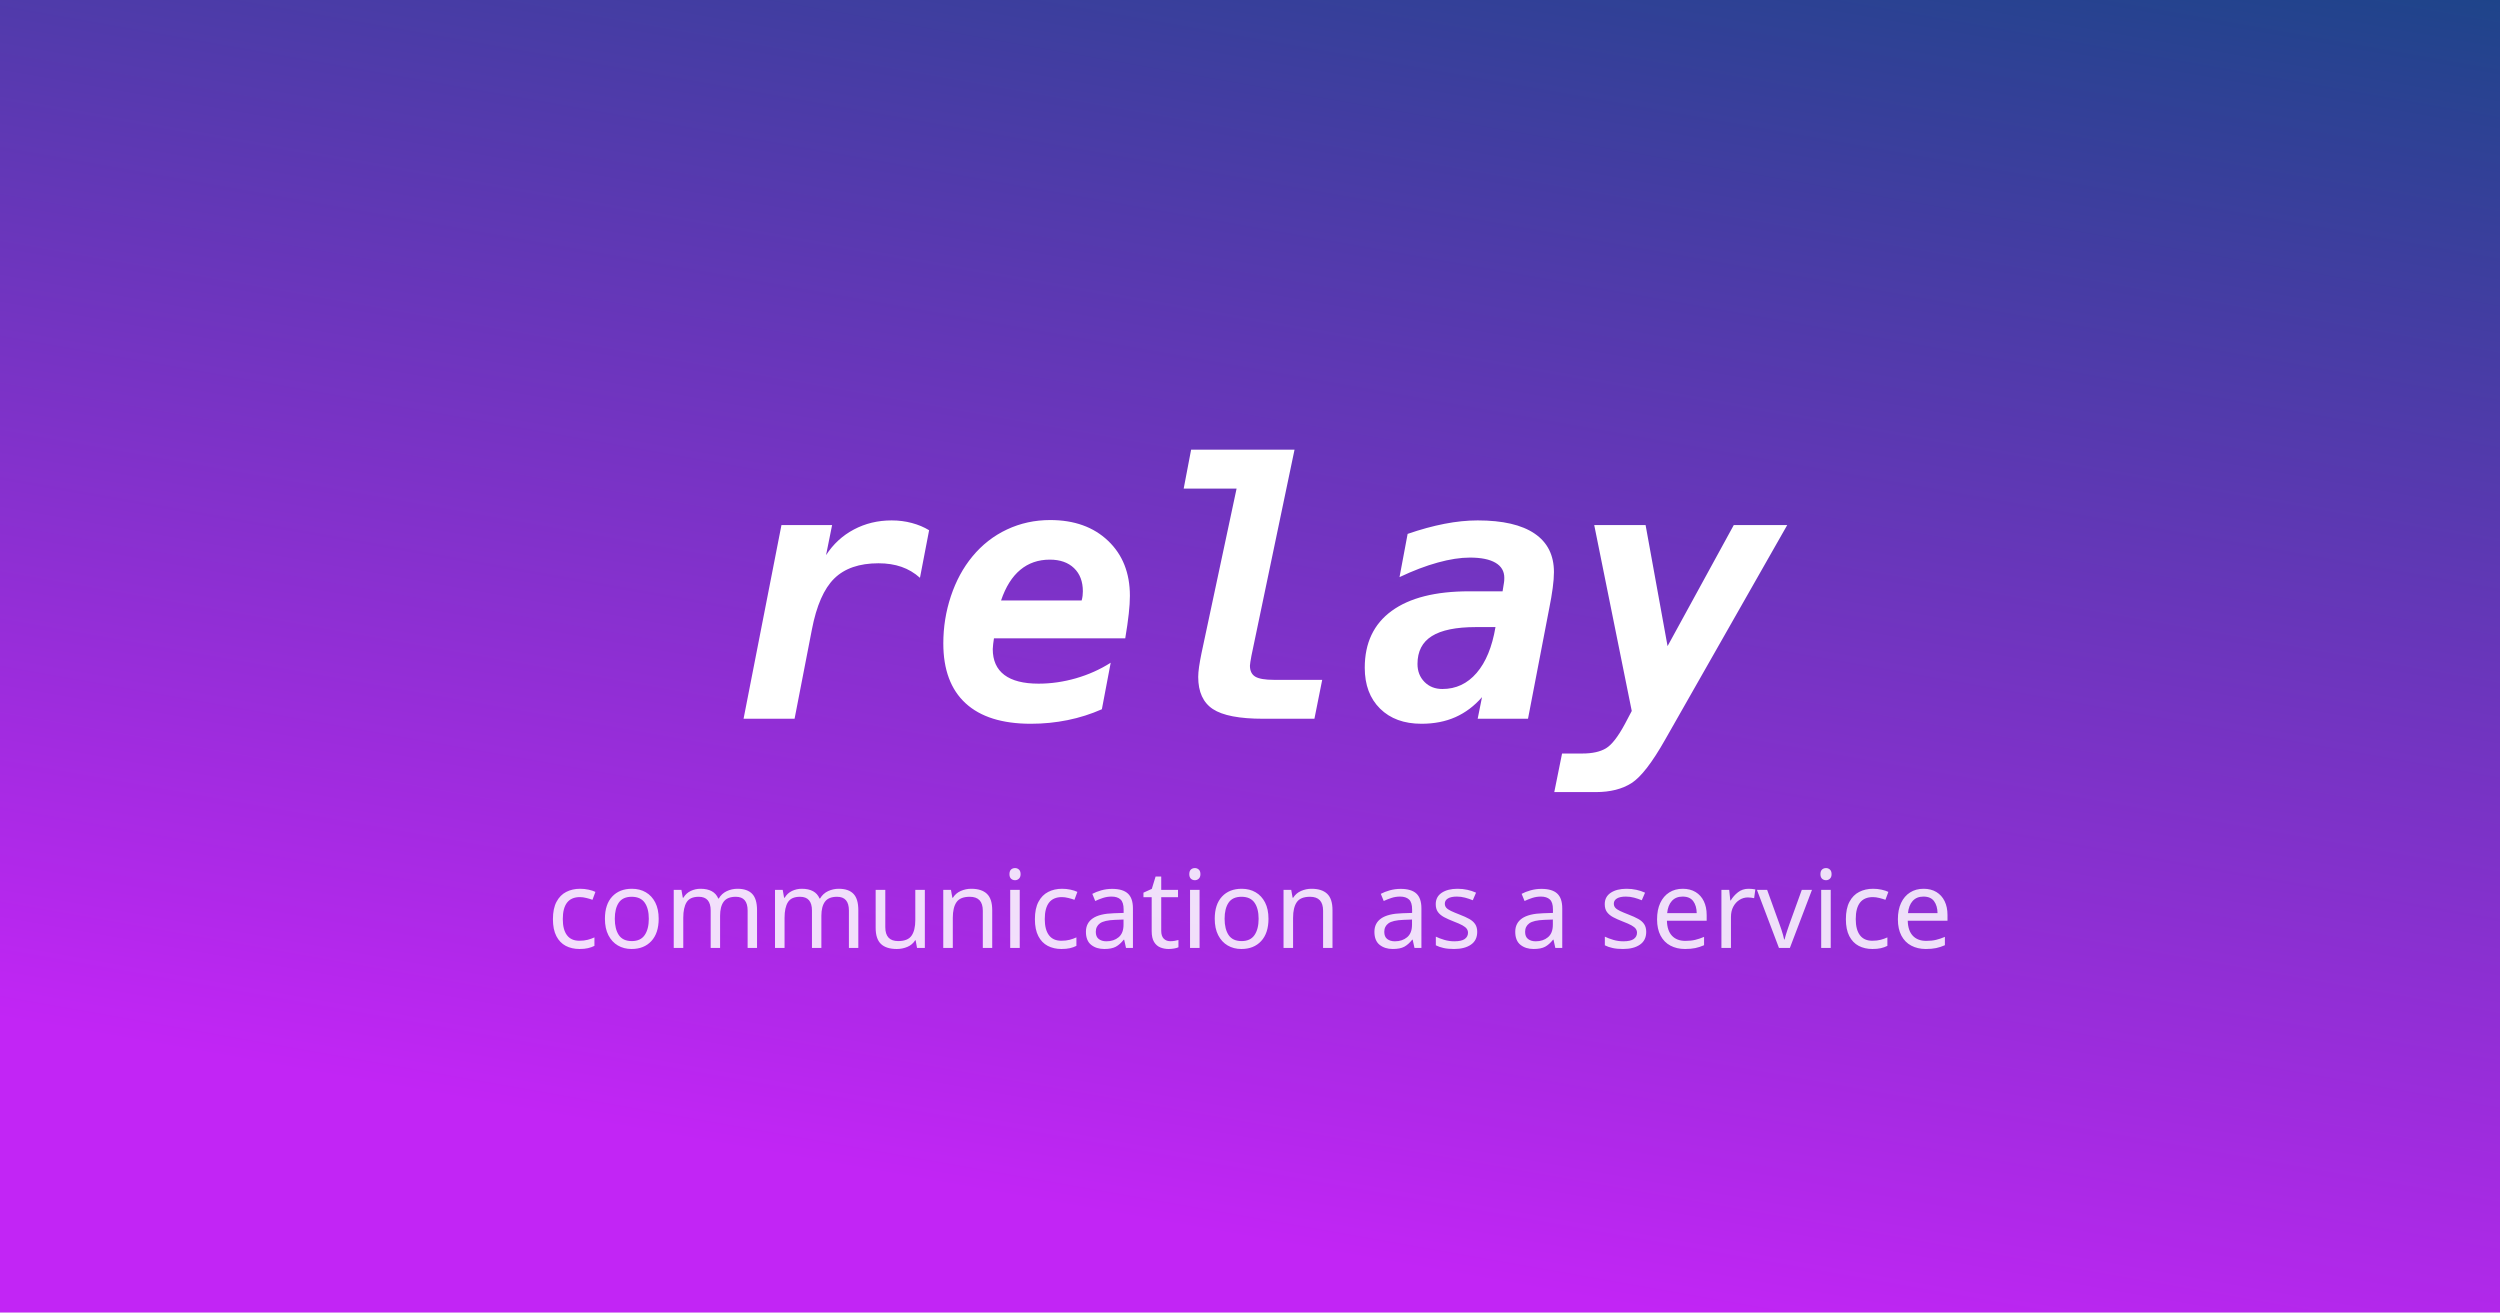
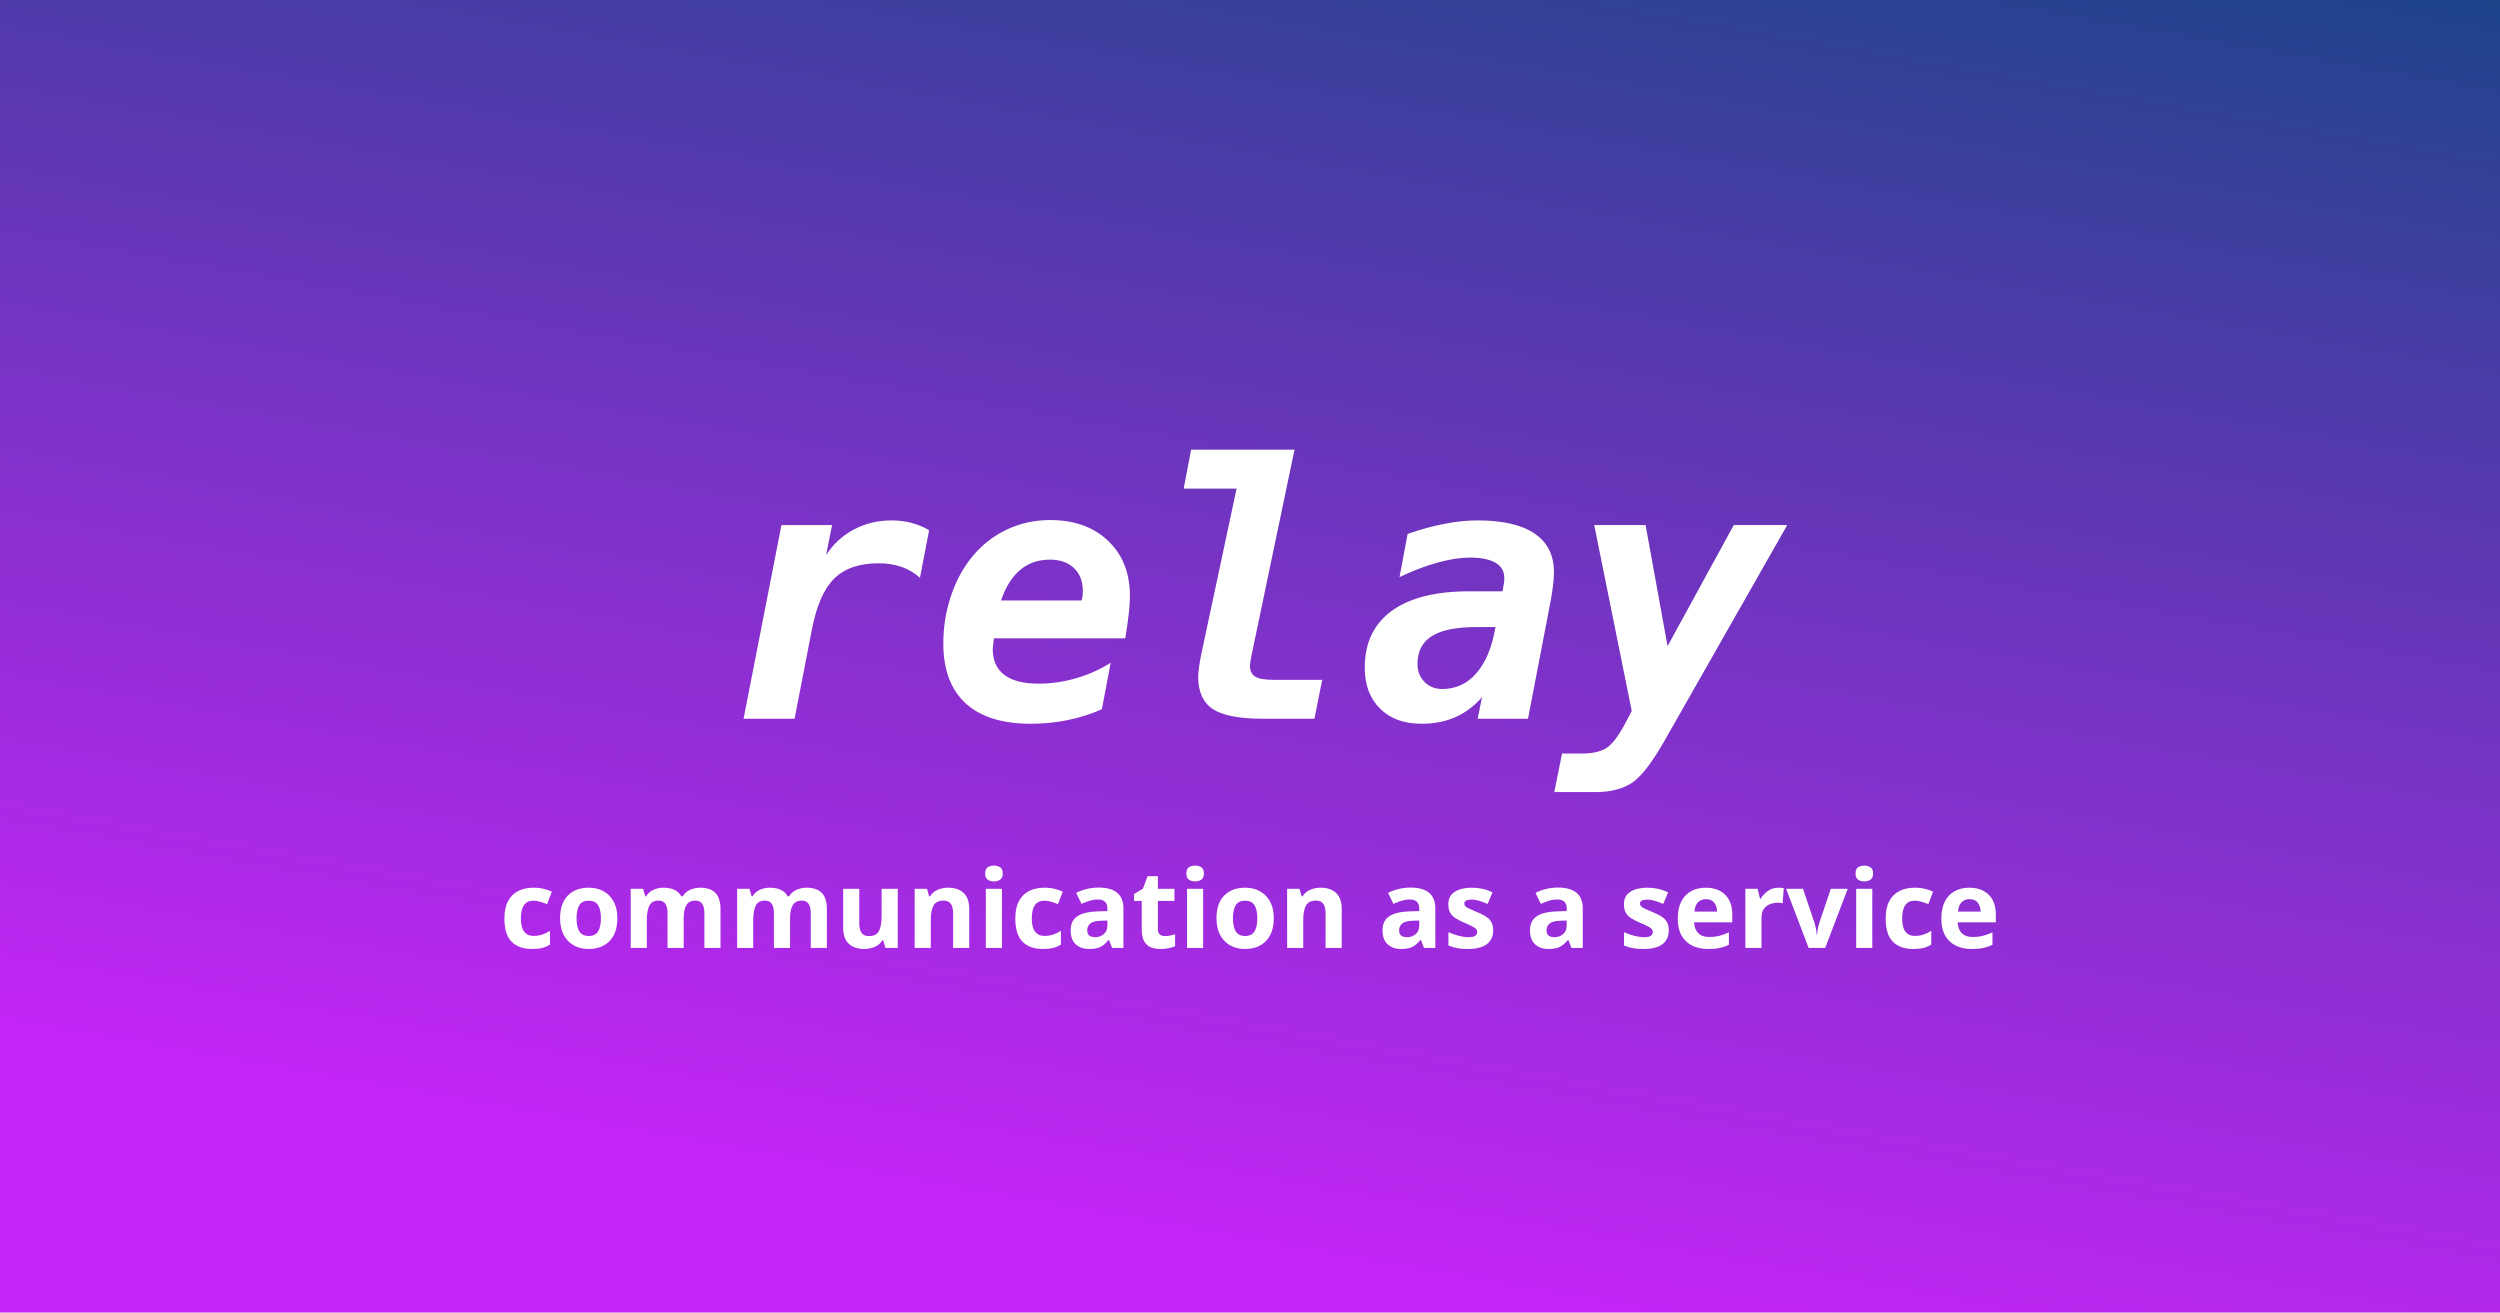
<svg xmlns="http://www.w3.org/2000/svg" version="1.2" baseProfile="tiny-ps" width="1200" height="630" viewBox="0 0 1200 630">
  <defs>
    <linearGradient id="relay-gradient" x1="0.66" y1="1" x2="1" y2="0">
      <stop offset="0" stop-color="#C225F5" />
      <stop offset="1" stop-color="#1E448A" />
    </linearGradient>
  </defs>
  <rect width="1200" height="630" fill="url(#relay-gradient)" />
  <g text-anchor="middle">
    <text x="600" y="345" font-family="'Space Mono', monospace" font-size="170" font-style="italic" font-weight="bold" fill="#fff">relay</text>
-     <text x="600" y="455" font-family="'Fira Sans', ui-sans-serif, system-ui, sans-serif" font-size="52" fill="#fff" fill-opacity="0.85">communication as a service</text>
+     <text x="600" y="455" font-family="'Fira Sans SemiBold', 'Fira Sans', ui-sans-serif, system-ui, sans-serif" font-size="52" font-weight="600" fill="#fff">communication as a service</text>
  </g>
</svg>
